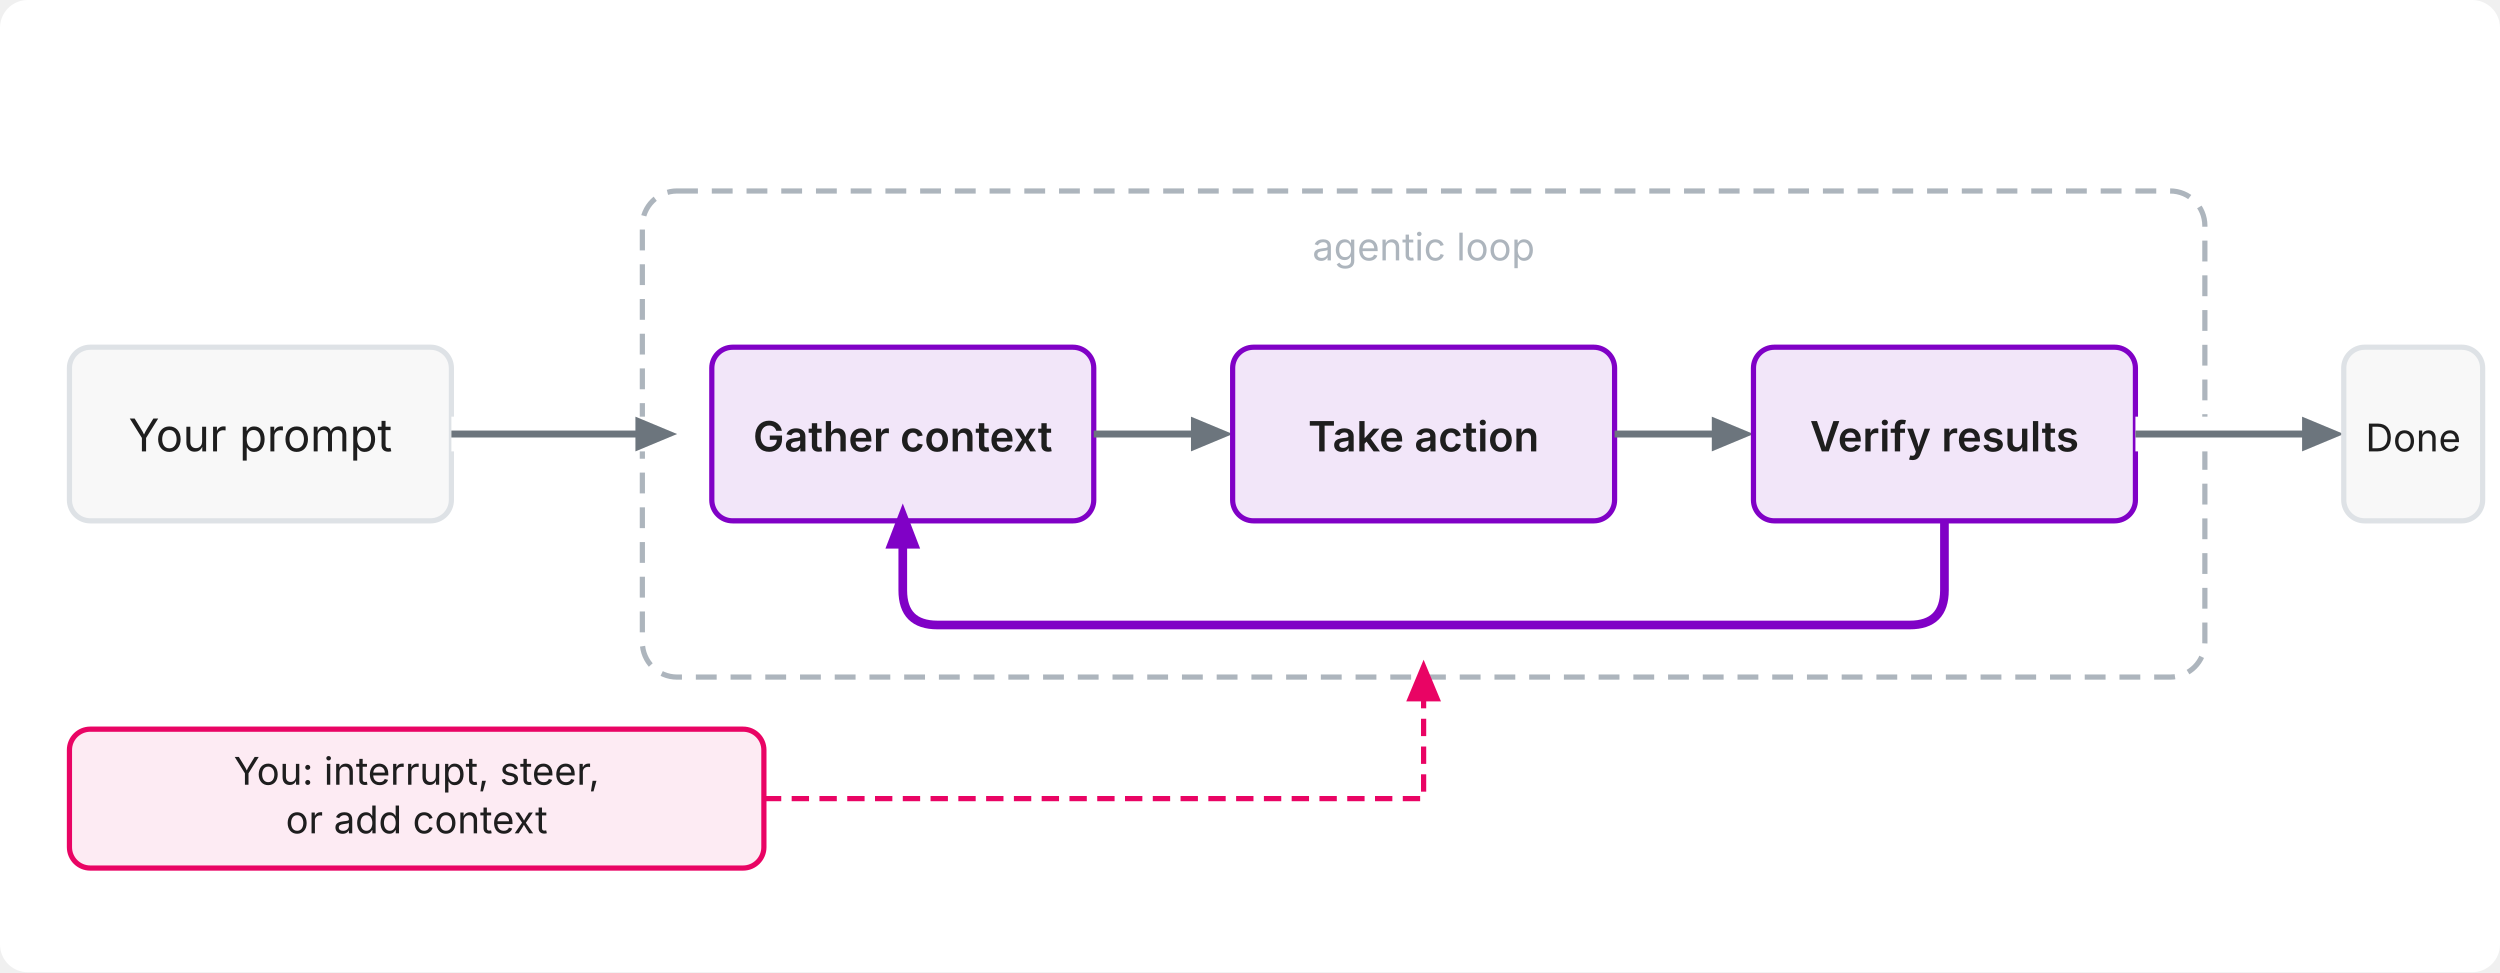
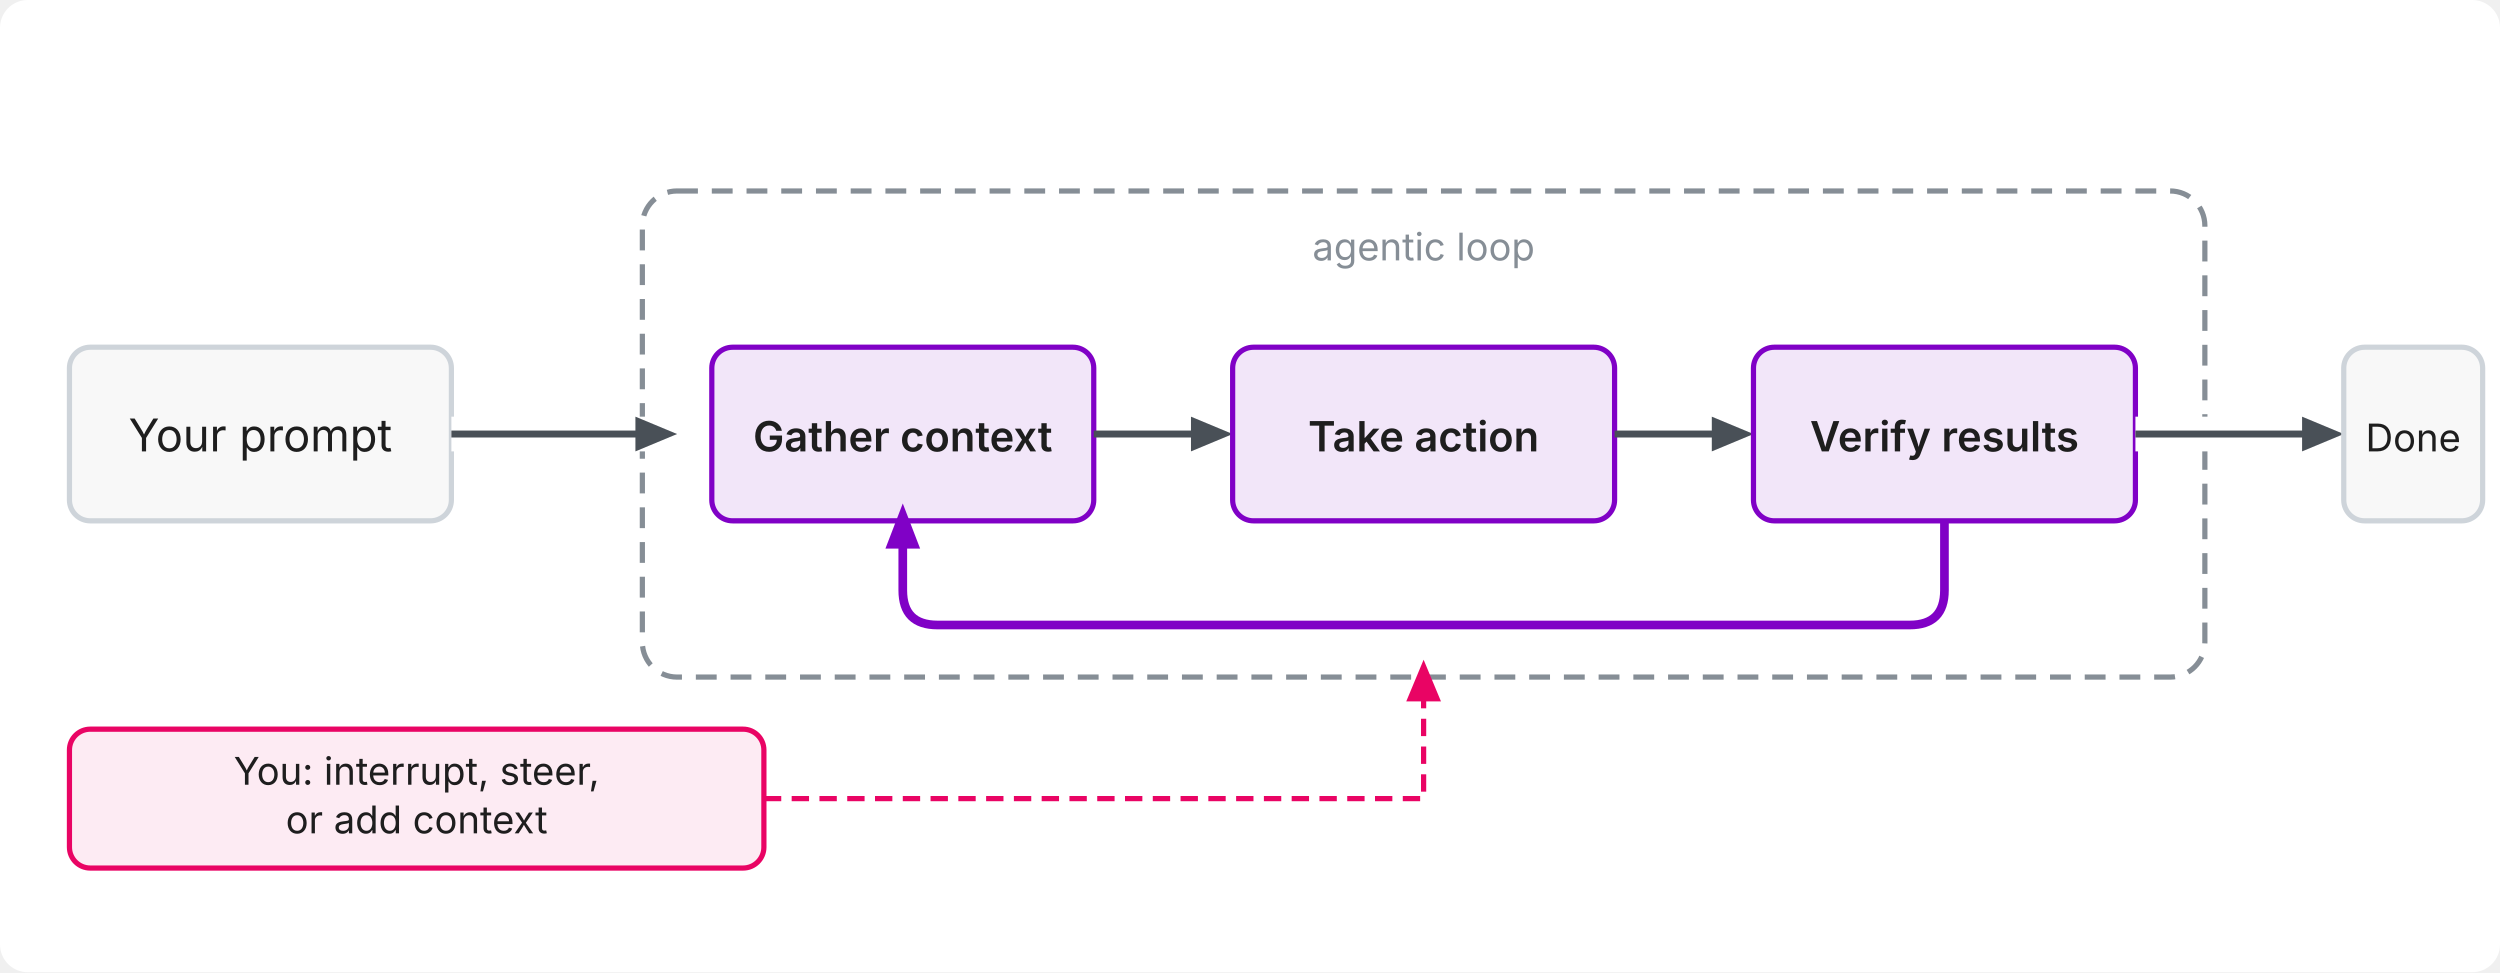
<svg xmlns="http://www.w3.org/2000/svg" width="100%" viewBox="0 0 720 280" fill="none">
  <rect width="720" height="280" rx="8" fill="#FFFFFF" />
-   <rect x="20" y="100" width="110" height="50" rx="6" fill="#F8F8F8" stroke="#dee2e6" stroke-width="1.5" />
+   <rect x="20" y="100" width="110" height="50" rx="6" fill="#F8F8F8" stroke="#ced4da" stroke-width="1.5" />
  <text x="75" y="130" text-anchor="middle" font-family="system-ui, -apple-system, sans-serif" font-size="13" fill="#1E1E1E">Your prompt</text>
-   <rect x="185" y="55" width="450" height="140" rx="10" fill="none" stroke="#adb5bd" stroke-width="1.5" stroke-dasharray="6 4" />
-   <text x="410" y="75" text-anchor="middle" font-family="system-ui, -apple-system, sans-serif" font-size="11" fill="#adb5bd">agentic loop</text>
+   <rect x="185" y="55" width="450" height="140" rx="10" fill="none" stroke="#868e96" stroke-width="1.5" stroke-dasharray="6 4" />
+   <text x="410" y="75" text-anchor="middle" font-family="system-ui, -apple-system, sans-serif" font-size="11" fill="#868e96">agentic loop</text>
  <rect x="130" y="120" width="60" height="10" fill="#FFFFFF" />
-   <path d="M130 125 L185 125" stroke="#6c757d" stroke-width="2" />
-   <polygon points="183,120 195,125 183,130" fill="#6c757d" />
+   <path d="M130 125 L185 125" stroke="#495057" stroke-width="2" />
+   <polygon points="183,120 195,125 183,130" fill="#495057" />
  <rect x="205" y="100" width="110" height="50" rx="6" fill="#8001c6" fill-opacity="0.1" stroke="#8001c6" stroke-width="1.5" />
  <text x="260" y="130" text-anchor="middle" font-family="system-ui, -apple-system, sans-serif" font-size="12" font-weight="600" fill="#1E1E1E">Gather context</text>
-   <path d="M315 125 L345 125" stroke="#6c757d" stroke-width="2" />
-   <polygon points="343,120 355,125 343,130" fill="#6c757d" />
+   <path d="M315 125 L345 125" stroke="#495057" stroke-width="2" />
+   <polygon points="343,120 355,125 343,130" fill="#495057" />
  <rect x="355" y="100" width="110" height="50" rx="6" fill="#8001c6" fill-opacity="0.1" stroke="#8001c6" stroke-width="1.5" />
  <text x="410" y="130" text-anchor="middle" font-family="system-ui, -apple-system, sans-serif" font-size="12" font-weight="600" fill="#1E1E1E">Take action</text>
-   <path d="M465 125 L495 125" stroke="#6c757d" stroke-width="2" />
-   <polygon points="493,120 505,125 493,130" fill="#6c757d" />
+   <path d="M465 125 L495 125" stroke="#495057" stroke-width="2" />
+   <polygon points="493,120 505,125 493,130" fill="#495057" />
  <rect x="505" y="100" width="110" height="50" rx="6" fill="#8001c6" fill-opacity="0.1" stroke="#8001c6" stroke-width="1.5" />
  <text x="560" y="130" text-anchor="middle" font-family="system-ui, -apple-system, sans-serif" font-size="12" font-weight="600" fill="#1E1E1E">Verify results</text>
  <path d="M560 150 L560 170 Q560 180 550 180 L270 180 Q260 180 260 170 L260 155" fill="none" stroke="#8001c6" stroke-width="2.5" />
  <polygon points="255,158 260,145 265,158" fill="#8001c6" />
  <rect x="615" y="120" width="25" height="10" fill="#FFFFFF" />
-   <path d="M615 125 L665 125" stroke="#6c757d" stroke-width="2" />
-   <polygon points="663,120 675,125 663,130" fill="#6c757d" />
-   <rect x="675" y="100" width="40" height="50" rx="6" fill="#F8F8F8" stroke="#dee2e6" stroke-width="1.5" />
+   <path d="M615 125 L665 125" stroke="#495057" stroke-width="2" />
+   <polygon points="663,120 675,125 663,130" fill="#495057" />
+   <rect x="675" y="100" width="40" height="50" rx="6" fill="#F8F8F8" stroke="#ced4da" stroke-width="1.5" />
  <text x="695" y="130" text-anchor="middle" font-family="system-ui, -apple-system, sans-serif" font-size="11" fill="#1E1E1E">Done</text>
  <rect x="20" y="210" width="200" height="40" rx="6" fill="#E90464" fill-opacity="0.08" stroke="#E90464" stroke-width="1.5" />
  <text x="120" y="226" text-anchor="middle" font-family="system-ui, -apple-system, sans-serif" font-size="11" fill="#1E1E1E">You: interrupt, steer,</text>
  <text x="120" y="240" text-anchor="middle" font-family="system-ui, -apple-system, sans-serif" font-size="11" fill="#1E1E1E">or add context</text>
  <path d="M220 230 L410 230 L410 200" stroke="#E90464" stroke-width="1.5" stroke-dasharray="5 3" />
  <polygon points="405,202 410,190 415,202" fill="#E90464" />
</svg>
